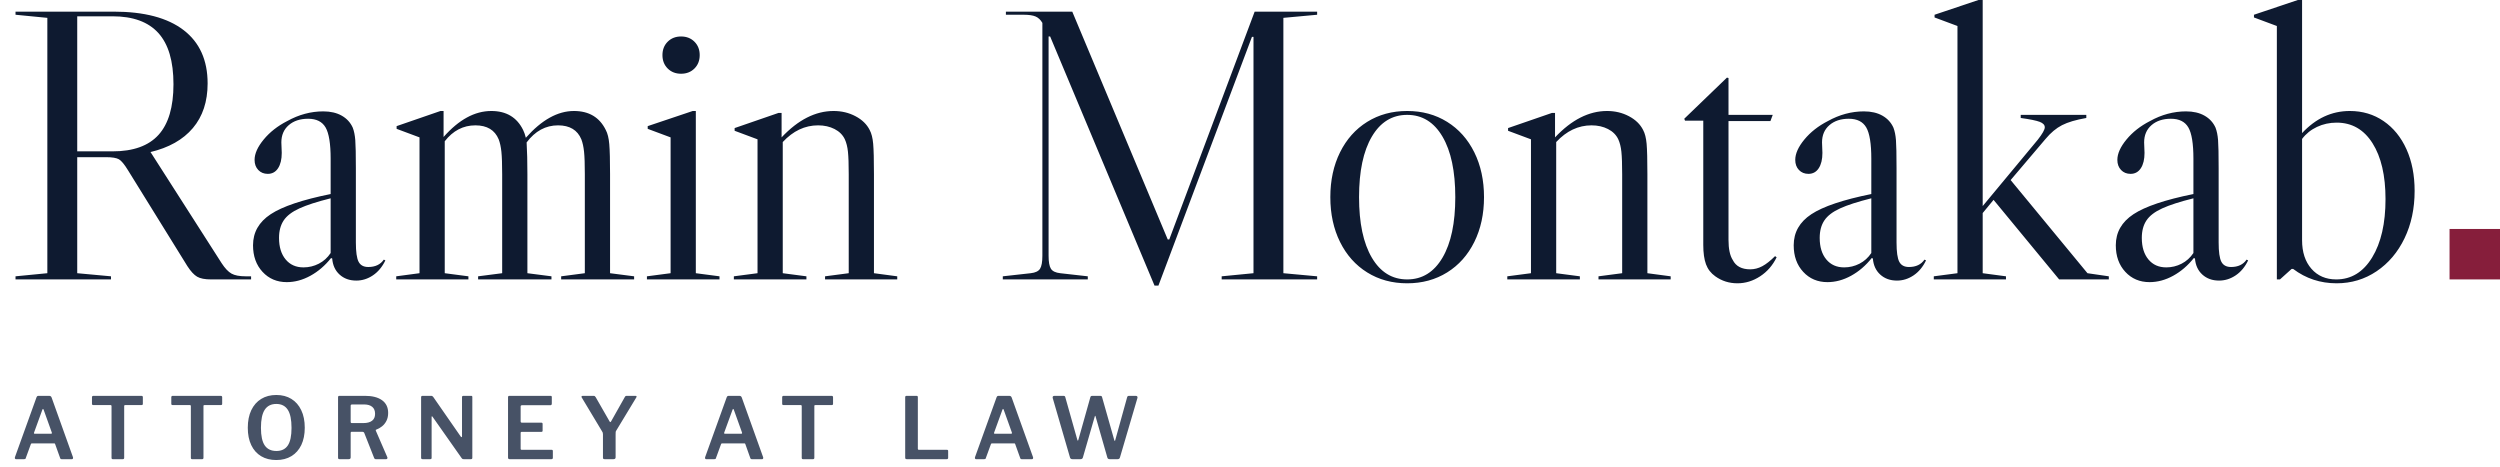
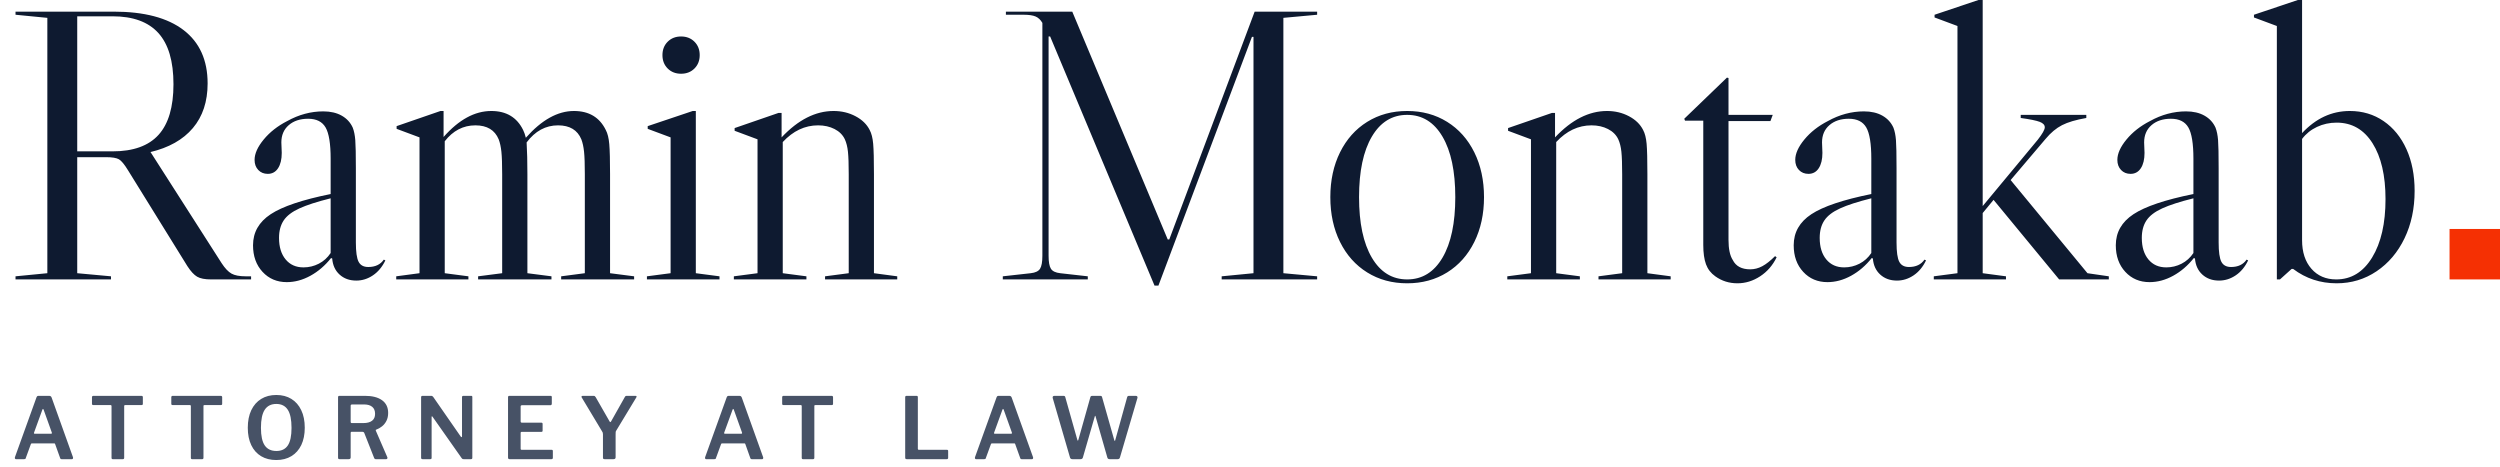
<svg xmlns="http://www.w3.org/2000/svg" viewBox="0 0 644.2 120.32" width="644.2" height="120.32" role="img" aria-label="Ramin Montakab, Attorney at Law">
  <path fill="#0E1A30" d="M63.30 71.20L64.70 71.20L64.70 72L54.40 72Q52 72 50.80 71.30Q49.60 70.60 48.30 68.60L48.30 68.60L33 43.90Q31.60 41.60 30.65 41.05Q29.70 40.50 27.30 40.50L27.30 40.50L19.90 40.50L19.90 70.40L28.60 71.20L28.60 72L4 72L4 71.20L12.20 70.40L12.20 4.60L4 3.80L4 3L29.30 3Q41.10 3 47.30 7.75Q53.50 12.50 53.50 21.50L53.50 21.50Q53.50 28.50 49.70 33Q45.90 37.50 38.70 39.20L38.70 39.20L38.80 39.20L57.10 67.80Q58.40 69.80 59.65 70.50Q60.90 71.20 63.30 71.20L63.30 71.20ZM29 4.20L19.90 4.20L19.90 39L29 39Q37 39 40.85 34.75Q44.70 30.50 44.70 21.70L44.70 21.70Q44.70 12.80 40.80 8.50Q36.90 4.20 29 4.20L29 4.20ZM73.90 72.70Q70.10 72.70 67.65 70.05Q65.20 67.40 65.20 63.20L65.20 63.20Q65.20 58.20 69.75 55.20Q74.30 52.20 85.20 50L85.20 50L85.20 40.90Q85.20 35.10 83.90 32.85Q82.60 30.60 79.40 30.60L79.40 30.60Q76.30 30.60 74.40 32.25Q72.50 33.90 72.50 36.70L72.50 36.70L72.60 39.40Q72.60 41.90 71.65 43.35Q70.70 44.80 69 44.80L69 44.80Q67.50 44.80 66.55 43.80Q65.60 42.80 65.60 41.20L65.60 41.20Q65.60 38.80 67.95 35.95Q70.30 33.10 74 31.20L74 31.20Q78.50 28.70 83.30 28.70L83.30 28.70Q86.10 28.70 88.05 29.80Q90 30.90 90.90 32.90L90.90 32.90Q91.40 34.20 91.55 36.10Q91.70 38 91.70 43.40L91.70 43.40L91.70 62.50Q91.70 66.10 92.40 67.45Q93.10 68.80 94.90 68.80L94.90 68.80Q97.60 68.80 98.90 66.90L98.90 66.90L99.30 67.10Q98.10 69.60 96.10 70.95Q94.10 72.30 91.80 72.30L91.80 72.30Q89.20 72.30 87.50 70.75Q85.80 69.20 85.60 66.60L85.60 66.60L85.30 66.50Q83 69.40 80 71.05Q77 72.70 73.90 72.70L73.90 72.70ZM78.20 68.90Q80.30 68.90 82.15 67.95Q84 67 85.20 65.20L85.20 65.20L85.20 51.10Q80 52.40 77.15 53.70Q74.30 55 73.10 56.80Q71.90 58.60 71.90 61.30L71.90 61.30Q71.90 64.80 73.60 66.85Q75.30 68.90 78.20 68.90L78.20 68.90ZM157.20 70.40L163.40 71.20L163.40 72L144.60 72L144.60 71.20L150.70 70.40L150.70 44.90Q150.70 41 150.50 39.10Q150.30 37.20 149.80 35.90L149.80 35.90Q148.30 32.30 143.80 32.30L143.80 32.30Q139 32.30 135.70 36.70L135.70 36.70Q135.90 40.10 135.90 44.90L135.90 44.90L135.90 70.40L142.10 71.20L142.10 72L123.20 72L123.20 71.20L129.40 70.40L129.40 44.90Q129.40 41 129.20 39.10Q129 37.20 128.50 35.90L128.50 35.90Q127 32.30 122.50 32.30L122.50 32.30Q117.80 32.30 114.60 36.40L114.60 36.40L114.60 70.40L120.70 71.20L120.70 72L102.10 72L102.10 71.20L108.10 70.40L108.10 35.40L102.20 33.20L102.20 32.50L113.50 28.60L114.30 28.60L114.30 35.30Q120.20 28.60 126.60 28.60L126.60 28.60Q132.40 28.60 134.80 33.50L134.80 33.50Q135.20 34.30 135.50 35.50L135.50 35.50Q141.60 28.60 147.90 28.60L147.90 28.60Q153.70 28.60 156.10 33.50L156.10 33.50Q156.80 34.80 157 37.15Q157.20 39.50 157.20 44.90L157.20 44.90L157.20 70.40ZM170.70 14.20Q170.70 12.10 172.05 10.75Q173.40 9.40 175.50 9.40L175.50 9.40Q177.60 9.40 178.95 10.75Q180.30 12.10 180.30 14.20L180.30 14.20Q180.30 16.30 178.95 17.65Q177.60 19 175.50 19L175.50 19Q173.40 19 172.05 17.65Q170.70 16.30 170.70 14.20L170.70 14.20ZM179.30 70.40L179.30 28.60L178.50 28.60L166.90 32.50L166.90 33.20L172.80 35.40L172.80 70.40L166.70 71.20L166.70 72L185.40 72L185.40 71.20L179.30 70.40ZM225.20 70.40L231.20 71.20L231.20 72L212.60 72L212.60 71.20L218.70 70.40L218.70 44.90Q218.70 41 218.50 39.10Q218.30 37.20 217.70 35.90L217.70 35.90Q216.90 34.20 215.05 33.25Q213.20 32.30 210.80 32.30L210.80 32.30Q205.70 32.30 201.70 36.60L201.70 36.60L201.70 70.40L207.80 71.20L207.80 72L189.10 72L189.10 71.20L195.20 70.40L195.20 35.90L189.30 33.70L189.30 33L200.60 29.10L201.40 29.10L201.40 35.40Q207.80 28.60 214.80 28.60L214.80 28.60Q217.90 28.60 220.45 29.95Q223 31.30 224.10 33.50L224.10 33.50Q224.80 34.80 225 37.05Q225.20 39.30 225.20 44.90L225.20 44.90L225.20 70.40ZM339.40 3.80L330.70 4.60L330.70 70.40L339.40 71.20L339.40 72L314.80 72L314.80 71.20L323 70.40L323 9.50L322.60 9.50L298.50 73.60L297.50 73.60L270.60 9.40L270.20 9.40L270.20 65.90Q270.20 68.30 270.80 69.25Q271.40 70.20 273.20 70.40L273.20 70.40L280.30 71.20L280.30 72L258.40 72L258.40 71.20L265.60 70.40Q267.40 70.20 268 69.25Q268.60 68.30 268.60 65.90L268.60 65.90L268.60 5.90Q267.90 4.70 266.85 4.25Q265.80 3.80 263.80 3.80L263.80 3.80L259.20 3.80L259.20 3L276.30 3L300.90 61.70L301.30 61.70L323.30 3L339.40 3L339.40 3.80ZM362.60 28.60Q368.40 28.60 372.90 31.40Q377.40 34.20 379.90 39.25Q382.40 44.30 382.40 50.80L382.40 50.80Q382.40 57.30 379.90 62.35Q377.40 67.40 372.90 70.20Q368.40 73 362.60 73L362.60 73Q356.80 73 352.30 70.20Q347.80 67.40 345.30 62.35Q342.80 57.30 342.80 50.80L342.80 50.80Q342.80 44.30 345.30 39.25Q347.80 34.20 352.30 31.40Q356.80 28.60 362.60 28.60L362.60 28.60ZM350.20 50.80Q350.20 60.80 353.50 66.40Q356.80 72 362.60 72L362.60 72Q368.40 72 371.70 66.40Q375 60.80 375 50.80L375 50.80Q375 40.80 371.70 35.20Q368.40 29.60 362.60 29.60L362.60 29.60Q356.80 29.60 353.50 35.20Q350.20 40.80 350.20 50.80L350.20 50.80ZM424.50 70.40L430.50 71.20L430.50 72L411.90 72L411.90 71.20L418.00 70.40L418.00 44.90Q418.00 41 417.80 39.10Q417.60 37.20 417.00 35.90L417.00 35.90Q416.20 34.20 414.35 33.25Q412.50 32.30 410.10 32.30L410.10 32.30Q405.00 32.30 401.00 36.60L401.00 36.60L401.00 70.40L407.10 71.20L407.10 72L388.40 72L388.40 71.20L394.50 70.40L394.50 35.90L388.60 33.70L388.60 33L399.90 29.10L400.70 29.10L400.70 35.40Q407.10 28.60 414.10 28.60L414.10 28.60Q417.20 28.60 419.75 29.95Q422.30 31.30 423.40 33.50L423.40 33.50Q424.10 34.80 424.30 37.05Q424.50 39.30 424.50 44.90L424.50 44.90L424.50 70.40ZM445 20L434 30.60L434.20 31.10L438.90 31.10L438.90 63.10Q438.90 66.20 439.60 68.10Q440.30 70 442 71.20L442 71.20Q444.50 73 447.70 73L447.70 73Q450.80 73 453.55 71.20Q456.30 69.40 457.80 66.30L457.80 66.30L457.40 66Q455.60 67.80 454.10 68.60Q452.60 69.40 451 69.40L451 69.40Q447.70 69.40 446.50 67L446.50 67Q445.40 65.30 445.40 61.80L445.40 61.80L445.40 31.20L456.20 31.20L456.80 29.60L445.40 29.60L445.40 20.10L445 20ZM470.90 72.70Q467.10 72.70 464.65 70.05Q462.20 67.40 462.20 63.20L462.20 63.20Q462.20 58.20 466.75 55.20Q471.30 52.20 482.20 50L482.20 50L482.20 40.90Q482.20 35.10 480.90 32.85Q479.60 30.60 476.40 30.60L476.40 30.60Q473.30 30.60 471.40 32.25Q469.50 33.90 469.50 36.70L469.50 36.70L469.60 39.40Q469.60 41.90 468.65 43.35Q467.70 44.80 466.00 44.80L466.00 44.80Q464.50 44.80 463.55 43.80Q462.60 42.80 462.60 41.20L462.60 41.20Q462.60 38.80 464.95 35.95Q467.30 33.10 471.00 31.20L471.00 31.20Q475.50 28.70 480.30 28.70L480.30 28.70Q483.10 28.70 485.05 29.80Q487.00 30.90 487.90 32.90L487.90 32.90Q488.40 34.20 488.55 36.10Q488.70 38 488.70 43.40L488.70 43.40L488.70 62.50Q488.70 66.10 489.40 67.45Q490.10 68.80 491.90 68.80L491.90 68.80Q494.60 68.80 495.90 66.90L495.90 66.90L496.30 67.10Q495.10 69.60 493.10 70.95Q491.10 72.30 488.80 72.30L488.80 72.30Q486.20 72.30 484.50 70.75Q482.80 69.20 482.60 66.60L482.60 66.60L482.30 66.50Q480.00 69.40 477.00 71.05Q474.00 72.70 470.90 72.70L470.90 72.70ZM475.20 68.90Q477.30 68.90 479.15 67.95Q481.00 67 482.20 65.20L482.20 65.20L482.20 51.10Q477.00 52.40 474.15 53.70Q471.30 55 470.10 56.80Q468.90 58.60 468.90 61.30L468.90 61.30Q468.90 64.80 470.60 66.85Q472.30 68.90 475.20 68.90L475.20 68.90ZM537.90 70.40L543.40 71.20L543.40 72L530.60 72L513.70 51.50L510.90 54.90L510.90 70.40L516.90 71.20L516.90 72L498.30 72L498.30 71.20L504.40 70.40L504.40 6.70L498.50 4.50L498.50 3.80L510.10-0.10L510.90-0.10L510.90 53.10L525.10 36Q526.90 33.70 526.90 32.80L526.90 32.80Q526.90 31.90 525.60 31.40Q524.30 30.90 520.70 30.40L520.70 30.40L520.70 29.60L537.60 29.60L537.60 30.40Q533.60 31.10 531.35 32.25Q529.10 33.40 527.10 35.80L527.10 35.80L518.10 46.40L537.90 70.40ZM553.90 72.70Q550.10 72.70 547.65 70.05Q545.20 67.40 545.20 63.20L545.20 63.20Q545.20 58.20 549.75 55.20Q554.30 52.20 565.20 50L565.20 50L565.20 40.90Q565.20 35.10 563.90 32.85Q562.60 30.60 559.40 30.60L559.40 30.60Q556.30 30.60 554.40 32.25Q552.50 33.90 552.50 36.70L552.50 36.70L552.60 39.40Q552.60 41.90 551.65 43.35Q550.70 44.80 549.00 44.80L549.00 44.80Q547.50 44.80 546.55 43.80Q545.60 42.80 545.60 41.20L545.60 41.20Q545.60 38.80 547.95 35.95Q550.30 33.10 554.00 31.20L554.00 31.20Q558.50 28.70 563.30 28.70L563.30 28.70Q566.10 28.70 568.05 29.80Q570.00 30.90 570.90 32.90L570.90 32.90Q571.40 34.20 571.55 36.10Q571.70 38 571.70 43.40L571.70 43.40L571.70 62.50Q571.70 66.10 572.40 67.45Q573.10 68.80 574.90 68.80L574.90 68.80Q577.60 68.80 578.90 66.90L578.90 66.90L579.30 67.10Q578.10 69.60 576.10 70.95Q574.10 72.30 571.80 72.30L571.80 72.30Q569.20 72.30 567.50 70.75Q565.80 69.20 565.60 66.60L565.60 66.60L565.30 66.50Q563.00 69.40 560.00 71.05Q557.00 72.70 553.90 72.70L553.90 72.70ZM558.20 68.90Q560.30 68.90 562.15 67.95Q564.00 67 565.20 65.20L565.20 65.20L565.20 51.10Q560.00 52.40 557.15 53.70Q554.30 55 553.10 56.80Q551.90 58.60 551.90 61.30L551.90 61.30Q551.90 64.80 553.60 66.85Q555.30 68.90 558.20 68.90L558.20 68.90ZM602.10 73Q607.80 73 612.40 69.90Q617.00 66.80 619.60 61.40Q622.20 56 622.20 49.20L622.20 49.20Q622.20 43.10 620.10 38.45Q618.00 33.80 614.20 31.20Q610.40 28.60 605.50 28.60L605.50 28.60Q598.50 28.60 593.20 34.30L593.20 34.30L593.20-0.10L592.40-0.10L580.80 3.80L580.80 4.50L586.70 6.70L586.70 72L587.50 72L590.50 69.30L590.90 69.30Q595.80 73 602.10 73L602.10 73ZM602.00 72Q598.00 72 595.60 69.25Q593.20 66.50 593.20 61.90L593.20 61.90L593.20 35.80Q594.70 33.80 597.05 32.70Q599.40 31.60 602.10 31.60L602.10 31.60Q608.00 31.60 611.35 36.90Q614.70 42.20 614.70 51.30L614.70 51.30Q614.70 60.70 611.25 66.35Q607.80 72 602.00 72L602.00 72Z" />
-   <rect fill="#861E3B" x="631.2" y="59" width="13" height="13" />
+   <rect fill="#F53003" x="631.2" y="59" width="13" height="13" />
  <path fill="#475266" d="M4.10 118.32L4.10 118.32Q3.95 118.32 3.86 118.17Q3.77 118.02 3.86 117.77L3.86 117.77L9.40 102.40Q9.49 102.18 9.60 102.09Q9.71 102 9.93 102L9.93 102L12.68 102Q13.14 102 13.30 102.44L13.30 102.44L18.80 117.80Q18.86 117.97 18.80 118.15Q18.73 118.32 18.55 118.32L18.55 118.32L15.89 118.32Q15.58 118.32 15.50 118.04L15.50 118.04L14.22 114.47Q14.20 114.36 14.14 114.31Q14.09 114.25 13.96 114.25L13.96 114.25L8.21 114.25Q8.02 114.25 7.95 114.45L7.95 114.45L6.63 118.06Q6.61 118.19 6.51 118.26Q6.41 118.32 6.23 118.32L6.23 118.32L4.10 118.32ZM8.96 111.77L13.16 111.77Q13.45 111.77 13.34 111.42L13.34 111.42L11.23 105.54Q11.16 105.39 11.07 105.39Q10.99 105.39 10.92 105.56L10.92 105.56L8.79 111.42Q8.65 111.77 8.96 111.77L8.96 111.77ZM23.70 104.07L23.70 102.35Q23.70 102.20 23.79 102.10Q23.88 102 24.08 102L24.08 102L36.44 102Q36.64 102 36.73 102.10Q36.81 102.20 36.81 102.35L36.81 102.35L36.81 104.07Q36.81 104.38 36.46 104.38L36.46 104.38L32.24 104.38Q32.00 104.38 32.00 104.60L32.00 104.60L32.00 117.95Q32.00 118.32 31.67 118.32L31.67 118.32L29.05 118.32Q28.74 118.32 28.74 117.97L28.74 117.97L28.74 104.64Q28.74 104.38 28.50 104.38L28.50 104.38L24.08 104.38Q23.70 104.38 23.70 104.07L23.70 104.07ZM44.14 104.07L44.14 102.35Q44.14 102.20 44.23 102.10Q44.32 102 44.51 102L44.51 102L56.88 102Q57.08 102 57.16 102.10Q57.25 102.20 57.25 102.35L57.25 102.35L57.25 104.07Q57.25 104.38 56.90 104.38L56.90 104.38L52.68 104.38Q52.43 104.38 52.43 104.60L52.43 104.60L52.43 117.95Q52.43 118.32 52.10 118.32L52.10 118.32L49.49 118.32Q49.18 118.32 49.18 117.97L49.18 117.97L49.18 104.64Q49.18 104.38 48.94 104.38L48.94 104.38L44.51 104.38Q44.14 104.38 44.14 104.07L44.14 104.07ZM71.20 118.54L71.20 118.54Q68.93 118.54 67.28 117.55Q65.63 116.56 64.74 114.69Q63.85 112.82 63.85 110.23L63.85 110.23Q63.85 107.59 64.75 105.70Q65.66 103.80 67.31 102.79Q68.96 101.78 71.20 101.78L71.20 101.78Q73.44 101.78 75.08 102.79Q76.72 103.80 77.62 105.69Q78.53 107.57 78.53 110.21L78.53 110.21Q78.53 112.80 77.64 114.67Q76.74 116.54 75.09 117.54Q73.44 118.54 71.20 118.54L71.20 118.54ZM71.22 116.21L71.22 116.21Q73.20 116.21 74.16 114.79Q75.12 113.37 75.12 110.25L75.12 110.25Q75.12 107.06 74.15 105.58Q73.18 104.09 71.20 104.09L71.20 104.09Q69.20 104.09 68.22 105.58Q67.24 107.06 67.24 110.25L67.24 110.25Q67.24 113.35 68.22 114.78Q69.20 116.21 71.22 116.21L71.22 116.21ZM99.80 117.80L99.80 117.80Q99.89 117.99 99.80 118.16Q99.71 118.32 99.51 118.32L99.51 118.32L96.83 118.32Q96.52 118.32 96.39 117.97L96.39 117.97L93.86 111.55Q93.75 111.26 93.27 111.26L93.27 111.26L90.63 111.26Q90.47 111.26 90.42 111.34Q90.36 111.42 90.36 111.50L90.36 111.50L90.36 117.86Q90.36 118.32 89.86 118.32L89.86 118.32L87.52 118.32Q87.28 118.32 87.19 118.22Q87.11 118.13 87.11 117.93L87.11 117.93L87.11 102.37Q87.11 102 87.44 102L87.44 102L94.06 102Q96.87 102 98.45 103.13Q100.02 104.27 100.02 106.40L100.02 106.40Q100.02 107.57 99.58 108.44Q99.14 109.30 98.44 109.86Q97.73 110.43 96.94 110.71L96.94 110.71Q96.74 110.76 96.85 111.00L96.85 111.00L99.80 117.80ZM93.60 109.02L93.60 109.02Q95.09 109.02 95.87 108.42Q96.65 107.83 96.65 106.64L96.65 106.64Q96.65 105.43 95.91 104.83Q95.16 104.22 93.86 104.22L93.86 104.22L90.76 104.22Q90.36 104.22 90.36 104.53L90.36 104.53L90.36 108.69Q90.36 109.02 90.65 109.02L90.65 109.02L93.60 109.02ZM119.40 102L121.45 102Q121.71 102 121.71 102.31L121.71 102.31L121.71 117.99Q121.71 118.15 121.61 118.24Q121.51 118.32 121.34 118.32L121.34 118.32L119.51 118.32Q119.36 118.32 119.25 118.29Q119.14 118.26 118.98 118.08L118.98 118.08L111.46 107.39Q111.37 107.26 111.30 107.28Q111.22 107.30 111.22 107.41L111.22 107.41L111.22 117.97Q111.24 118.32 110.84 118.32L110.84 118.32L108.91 118.32Q108.51 118.32 108.51 117.97L108.51 117.97L108.51 102.37Q108.51 102 108.86 102L108.86 102L111.06 102Q111.28 102 111.39 102.06Q111.50 102.11 111.64 102.29L111.64 102.29L118.72 112.49Q118.85 112.67 118.95 112.64Q119.05 112.60 119.05 112.43L119.05 112.43L119.05 102.35Q119.05 102 119.40 102L119.40 102ZM130.91 102.37L130.91 102.37Q130.91 102 131.24 102L131.24 102L141.91 102Q142.19 102 142.19 102.33L142.19 102.33L142.19 104.00Q142.19 104.42 141.80 104.42L141.80 104.42L134.54 104.42Q134.16 104.42 134.16 104.73L134.16 104.73L134.16 108.58Q134.16 108.91 134.47 108.91L134.47 108.91L139.49 108.91Q139.82 108.91 139.82 109.24L139.82 109.24L139.82 111.02Q139.82 111.13 139.75 111.21Q139.69 111.28 139.51 111.28L139.51 111.28L134.45 111.28Q134.16 111.28 134.16 111.55L134.16 111.55L134.16 115.64Q134.16 115.90 134.41 115.90L134.41 115.90L142.11 115.90Q142.46 115.90 142.46 116.21L142.46 116.21L142.46 117.99Q142.46 118.13 142.37 118.22Q142.28 118.32 142.08 118.32L142.08 118.32L131.33 118.32Q130.91 118.32 130.91 117.93L130.91 117.93L130.91 102.37ZM163.75 102L163.75 102Q163.95 102 164.02 102.11Q164.08 102.22 163.97 102.40L163.97 102.40L158.78 110.98Q158.67 111.13 158.65 111.32Q158.63 111.50 158.63 111.97L158.63 111.97L158.63 117.84Q158.63 118.32 158.08 118.32L158.08 118.32L155.81 118.32Q155.55 118.32 155.46 118.22Q155.37 118.13 155.37 117.91L155.37 117.91L155.37 111.92Q155.37 111.64 155.32 111.50Q155.26 111.37 155.15 111.17L155.15 111.17L149.92 102.46Q149.78 102.26 149.86 102.13Q149.94 102 150.20 102L150.20 102L152.91 102Q153.17 102 153.27 102.08Q153.37 102.15 153.50 102.35L153.50 102.35L157.04 108.53Q157.15 108.75 157.25 108.77Q157.35 108.78 157.48 108.56L157.48 108.56L160.98 102.35Q161.09 102.13 161.20 102.07Q161.31 102 161.55 102L161.55 102L163.75 102ZM181.95 118.32L181.95 118.32Q181.79 118.32 181.71 118.17Q181.62 118.02 181.71 117.77L181.71 117.77L187.25 102.40Q187.34 102.18 187.45 102.09Q187.56 102 187.78 102L187.78 102L190.53 102Q190.99 102 191.14 102.44L191.14 102.44L196.64 117.80Q196.71 117.97 196.64 118.15Q196.58 118.32 196.40 118.32L196.40 118.32L193.74 118.32Q193.43 118.32 193.34 118.04L193.34 118.04L192.07 114.47Q192.05 114.36 191.99 114.31Q191.94 114.25 191.80 114.25L191.80 114.25L186.06 114.25Q185.86 114.25 185.80 114.45L185.80 114.45L184.48 118.06Q184.46 118.19 184.36 118.26Q184.26 118.32 184.08 118.32L184.08 118.32L181.95 118.32ZM186.81 111.77L191.01 111.77Q191.30 111.77 191.19 111.42L191.19 111.42L189.08 105.54Q189.01 105.39 188.92 105.39Q188.83 105.39 188.77 105.56L188.77 105.56L186.63 111.42Q186.50 111.77 186.81 111.77L186.81 111.77ZM201.55 104.07L201.55 102.35Q201.55 102.20 201.64 102.10Q201.73 102 201.92 102L201.92 102L214.29 102Q214.49 102 214.57 102.10Q214.66 102.20 214.66 102.35L214.66 102.35L214.66 104.07Q214.66 104.38 214.31 104.38L214.31 104.38L210.09 104.38Q209.84 104.38 209.84 104.60L209.84 104.60L209.84 117.95Q209.84 118.32 209.51 118.32L209.51 118.32L206.90 118.32Q206.59 118.32 206.59 117.97L206.59 117.97L206.59 104.64Q206.59 104.38 206.35 104.38L206.35 104.38L201.92 104.38Q201.55 104.38 201.55 104.07L201.55 104.07ZM233.25 102.37L233.25 102.37Q233.25 102 233.58 102L233.58 102L236.20 102Q236.51 102 236.51 102.35L236.51 102.35L236.51 115.64Q236.51 115.90 236.75 115.90L236.75 115.90L243.97 115.90Q244.32 115.90 244.32 116.21L244.32 116.21L244.32 117.99Q244.32 118.13 244.23 118.22Q244.14 118.32 243.94 118.32L243.94 118.32L233.67 118.32Q233.43 118.32 233.34 118.22Q233.25 118.13 233.25 117.93L233.25 117.93L233.25 102.37ZM251.49 118.32L251.49 118.32Q251.34 118.32 251.25 118.17Q251.16 118.02 251.25 117.77L251.25 117.77L256.79 102.40Q256.88 102.18 256.99 102.09Q257.10 102 257.32 102L257.32 102L260.07 102Q260.53 102 260.69 102.44L260.69 102.44L266.19 117.80Q266.25 117.97 266.19 118.15Q266.12 118.32 265.94 118.32L265.94 118.32L263.28 118.32Q262.97 118.32 262.89 118.04L262.89 118.04L261.61 114.47Q261.59 114.36 261.53 114.31Q261.48 114.25 261.35 114.25L261.35 114.25L255.60 114.25Q255.41 114.25 255.34 114.45L255.34 114.45L254.02 118.06Q254.00 118.19 253.90 118.26Q253.80 118.32 253.62 118.32L253.62 118.32L251.49 118.32ZM256.35 111.77L260.55 111.77Q260.84 111.77 260.73 111.42L260.73 111.42L258.62 105.54Q258.55 105.39 258.46 105.39Q258.38 105.39 258.31 105.56L258.31 105.56L256.18 111.42Q256.04 111.77 256.35 111.77L256.35 111.77ZM292.65 102L292.65 102Q292.94 102 293.05 102.16Q293.16 102.33 293.09 102.57L293.09 102.57L288.58 117.91Q288.45 118.32 287.99 118.32L287.99 118.32L285.96 118.32Q285.46 118.32 285.35 117.93L285.35 117.93L282.31 107.32Q282.27 107.15 282.21 107.14Q282.16 107.13 282.09 107.35L282.09 107.35L279.03 117.91Q278.90 118.32 278.42 118.32L278.42 118.32L276.35 118.32Q275.87 118.32 275.73 117.93L275.73 117.93L271.27 102.59Q271.20 102.33 271.31 102.16Q271.42 102 271.71 102L271.71 102L274.00 102Q274.24 102 274.35 102.08Q274.46 102.15 274.50 102.33L274.50 102.33L277.60 113.31Q277.67 113.55 277.74 113.55Q277.80 113.55 277.87 113.35L277.87 113.35L280.97 102.33Q281.01 102.18 281.12 102.09Q281.23 102 281.50 102L281.50 102L283.48 102Q283.72 102 283.83 102.08Q283.94 102.15 283.98 102.33L283.98 102.33L287.13 113.42Q287.17 113.59 287.25 113.61Q287.33 113.62 287.37 113.44L287.37 113.44L290.45 102.33Q290.50 102.15 290.62 102.08Q290.74 102 290.98 102L290.98 102L292.65 102Z" />
</svg>
